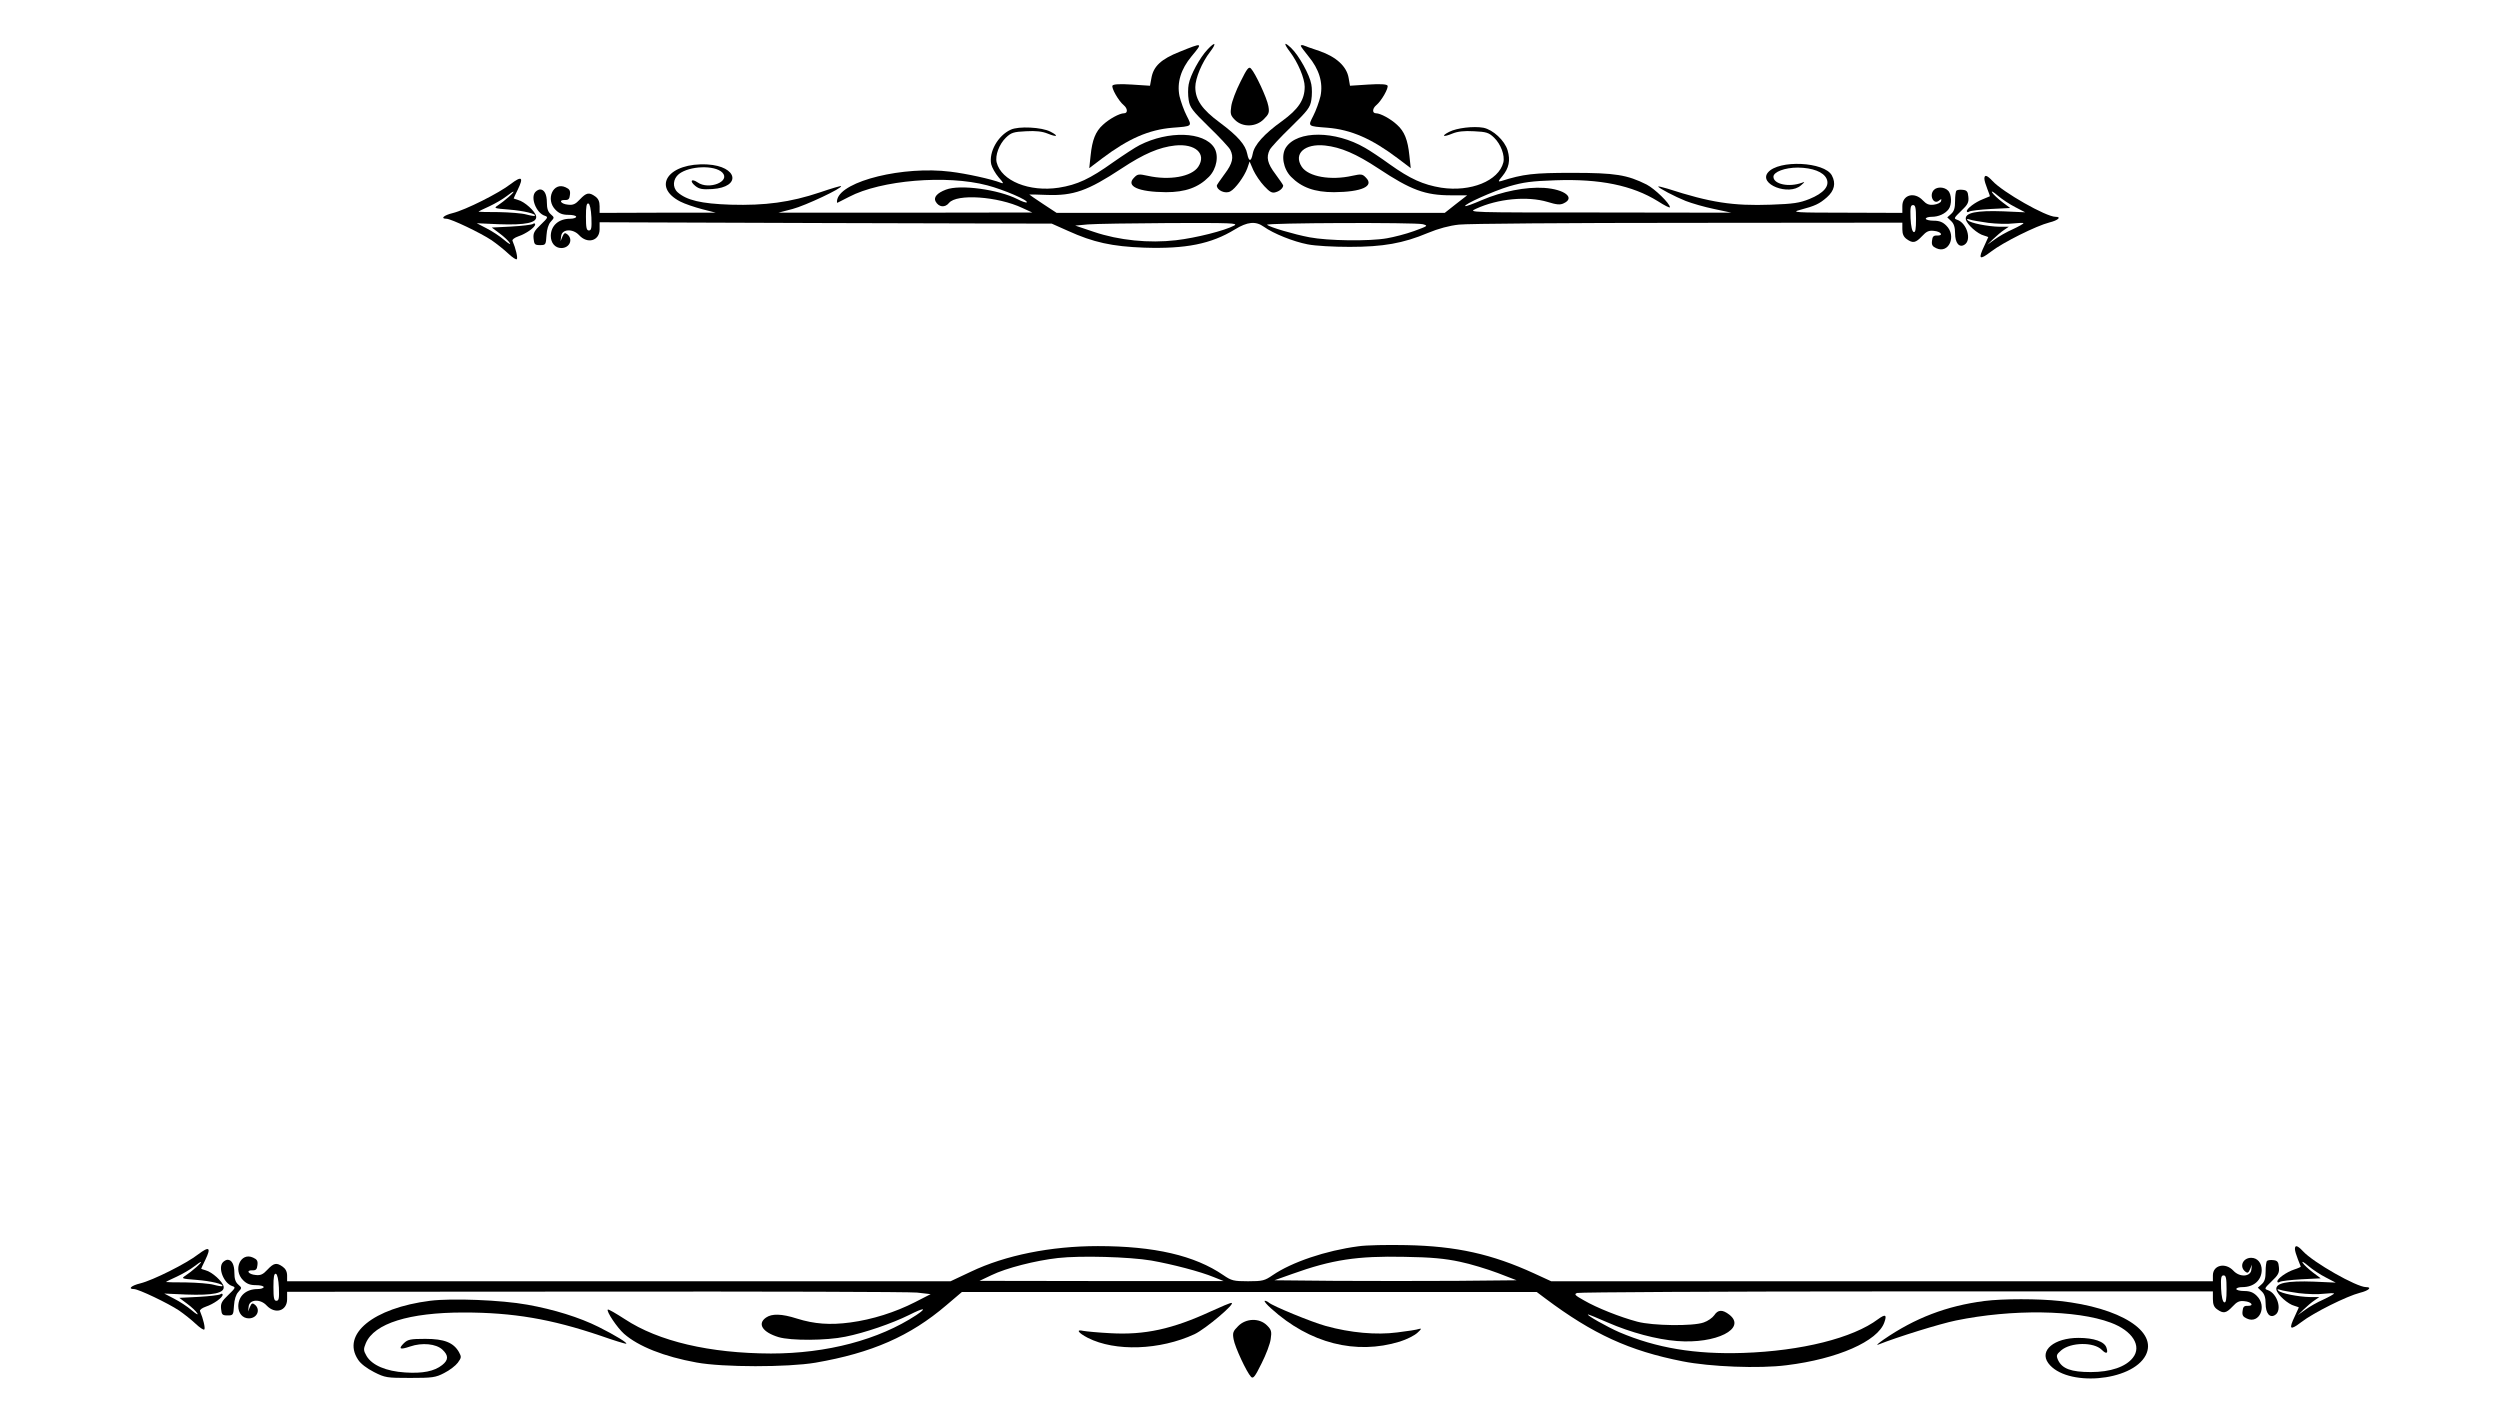
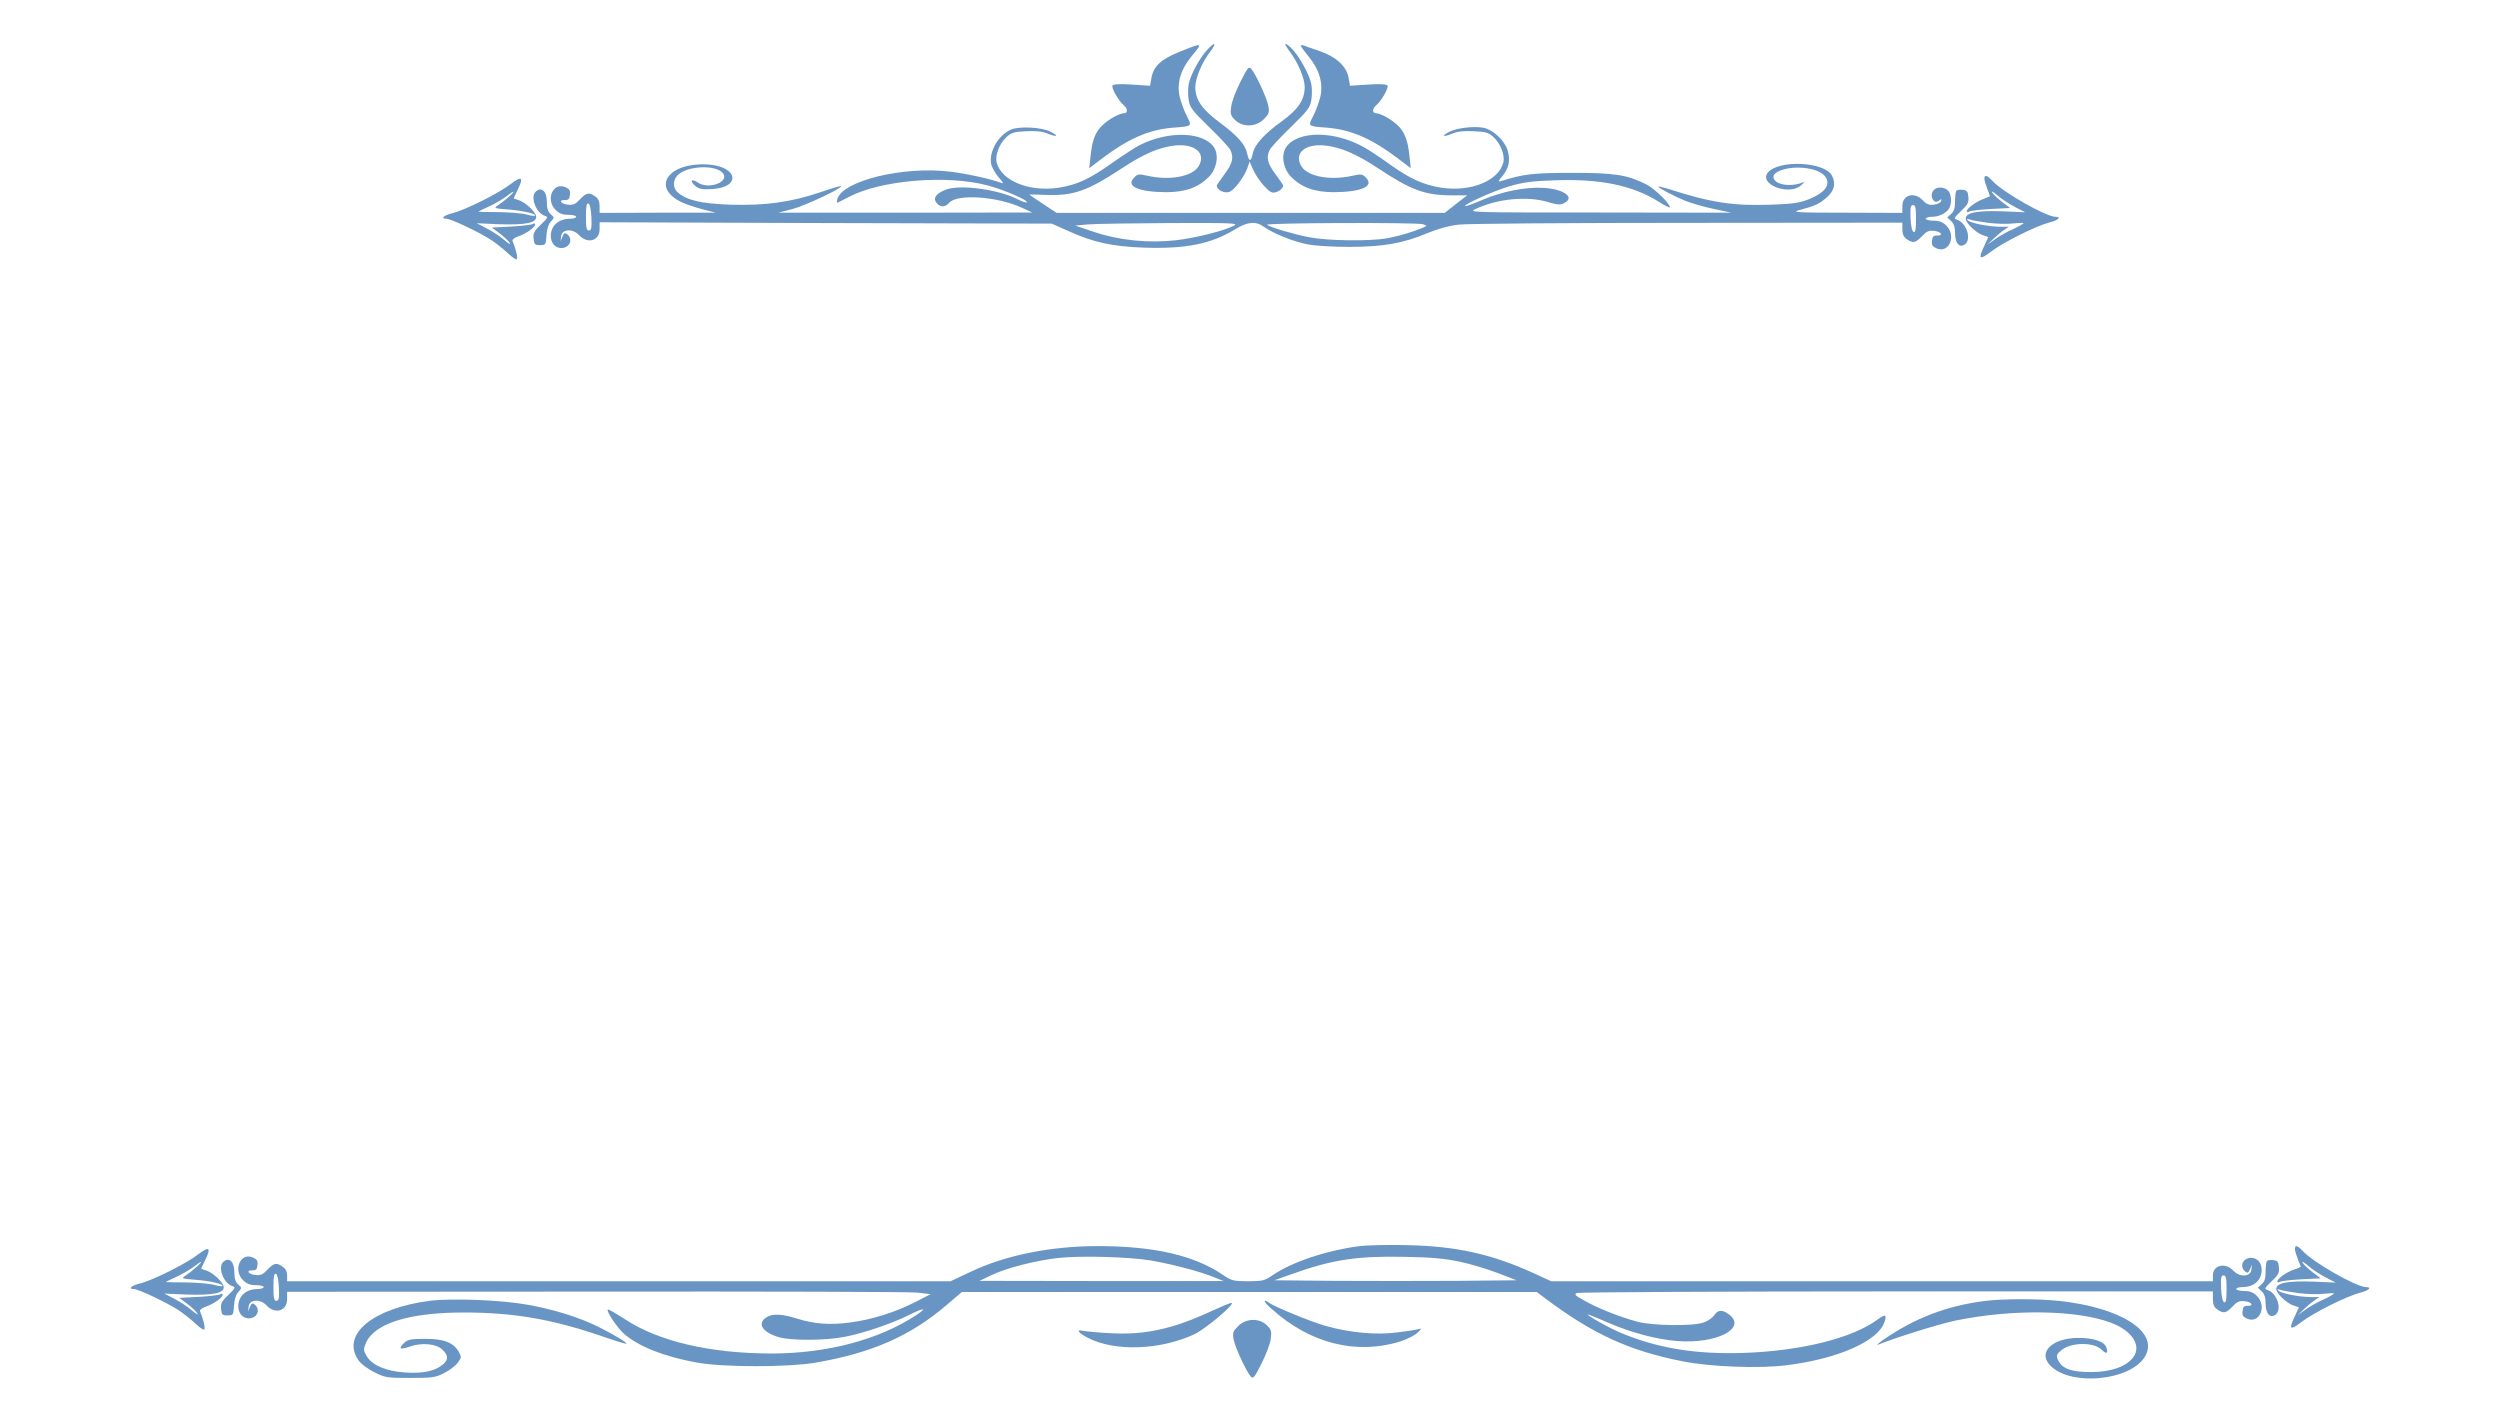
<svg xmlns="http://www.w3.org/2000/svg" version="1.0" width="1280pt" height="720pt" viewBox="0 0 1280 720" preserveAspectRatio="xMidYMid meet">
-   <g transform="translate(0,720) scale(0.1,-0.1)" fill="#000000" stroke="none">
+   <g transform="translate(0,720) scale(0.1,-0.1)" fill="#6995c5" stroke="none">
    <path d="M6183 6947 c-40 -42 -89 -132 -97 -179 -4 -20 -4 -56 0 -80 6 -38 18 -54 104 -138 54 -52 103 -105 109 -117 19 -38 12 -70 -29 -124 -22 -30 -40 -56 -40 -59 1 -25 44 -44 69 -30 26 13 72 77 87 118 l12 35 19 -44 c11 -24 36 -61 56 -82 29 -31 40 -37 59 -31 21 6 37 21 38 34 0 3 -18 29 -40 59 -41 54 -48 86 -29 124 6 12 55 65 109 117 86 84 98 100 104 138 4 24 4 60 0 80 -8 48 -64 149 -103 186 -38 36 -40 25 -6 -20 40 -53 75 -135 75 -178 0 -67 -32 -115 -116 -176 -92 -66 -142 -122 -150 -167 -8 -42 -20 -42 -28 -1 -9 47 -50 93 -140 160 -91 67 -126 117 -126 182 0 45 34 127 76 181 35 46 26 54 -13 12z" />
    <path d="M6040 6935 c-96 -38 -135 -75 -145 -136 l-7 -38 -92 6 c-63 4 -95 2 -100 -5 -7 -12 31 -79 58 -101 20 -17 21 -41 1 -41 -23 0 -76 -29 -108 -59 -38 -34 -55 -78 -63 -157 l-7 -65 66 50 c134 101 239 147 360 157 103 8 101 6 73 61 -14 27 -30 72 -37 101 -14 69 7 138 62 204 59 71 58 71 -61 23z" />
    <path d="M6660 6965 c0 -3 18 -27 39 -53 55 -66 76 -135 62 -204 -7 -29 -23 -74 -37 -101 -28 -55 -30 -53 73 -61 121 -10 226 -56 360 -157 l66 -50 -7 65 c-8 79 -25 123 -63 157 -32 30 -85 59 -108 59 -20 0 -19 24 1 41 27 22 65 89 58 101 -5 7 -37 9 -100 5 l-92 -6 -7 40 c-10 59 -63 108 -150 138 -39 13 -76 26 -82 29 -7 2 -13 1 -13 -3z" />
    <path d="M6351 6781 c-23 -45 -44 -101 -47 -125 -6 -39 -3 -48 19 -70 39 -39 108 -37 148 4 26 26 29 34 23 67 -7 41 -67 169 -89 192 -11 12 -20 1 -54 -68z" />
    <path d="M5175 6536 c-66 -30 -113 -115 -100 -177 4 -17 21 -47 38 -67 25 -28 28 -34 12 -28 -49 19 -176 47 -259 57 -241 30 -554 -47 -579 -141 -3 -12 -2 -20 1 -18 4 2 30 15 59 30 163 86 501 114 708 59 84 -22 212 -77 202 -87 -3 -3 -24 4 -47 16 -98 50 -295 77 -367 49 -45 -17 -64 -39 -53 -60 16 -30 48 -34 69 -8 39 48 249 34 376 -26 l50 -23 -650 -1 -650 0 73 19 c65 17 258 108 248 117 -2 2 -50 -12 -108 -32 -152 -51 -281 -68 -457 -63 -152 5 -226 23 -272 64 -27 25 -24 68 7 93 54 42 182 47 222 8 45 -46 -69 -91 -126 -51 -32 22 -43 7 -12 -18 20 -16 36 -19 87 -16 151 10 130 117 -25 126 -197 11 -288 -113 -139 -190 23 -12 74 -29 112 -39 l70 -18 -297 0 -298 -1 0 34 c0 25 -7 39 -22 50 -32 23 -46 20 -79 -15 -22 -24 -35 -30 -60 -27 -37 3 -52 25 -17 24 18 -1 24 5 26 26 3 22 -2 30 -22 39 -64 30 -105 -63 -51 -116 18 -18 35 -25 65 -25 22 0 40 -4 40 -10 0 -5 -14 -10 -31 -10 -59 0 -98 -35 -99 -87 0 -37 22 -63 54 -63 42 0 62 44 31 70 -12 10 -17 8 -25 -11 l-10 -24 3 25 c3 38 60 41 92 6 43 -47 105 -29 105 30 l0 36 1158 -4 1157 -3 83 -37 c130 -59 226 -80 390 -86 213 -7 343 19 464 93 65 40 107 44 149 14 49 -35 151 -76 224 -90 39 -8 133 -13 215 -13 171 0 274 18 400 71 55 23 112 38 160 43 41 5 569 9 1173 9 l1097 1 0 -34 c0 -25 7 -39 22 -50 32 -23 46 -20 79 15 22 24 35 30 60 27 37 -3 52 -25 17 -24 -18 1 -24 -5 -26 -26 -3 -22 2 -30 22 -39 64 -30 105 63 51 116 -18 18 -35 25 -65 25 -22 0 -40 5 -40 10 0 6 14 10 31 10 34 0 68 15 86 39 17 23 16 77 -3 95 -18 19 -55 21 -72 4 -27 -27 -2 -79 26 -55 12 10 14 9 10 -3 -2 -8 -19 -16 -37 -18 -25 -3 -38 3 -56 22 -43 46 -105 29 -105 -29 l0 -35 -287 1 c-261 0 -283 2 -238 14 79 21 100 31 139 65 38 34 47 71 25 112 -38 70 -272 81 -327 15 -50 -60 107 -121 169 -66 21 18 21 20 4 13 -66 -24 -145 -7 -145 31 0 25 59 47 125 47 75 -1 131 -22 147 -57 17 -37 -14 -74 -88 -104 -50 -20 -81 -25 -197 -29 -194 -7 -310 11 -529 82 -27 8 -48 13 -48 11 0 -7 86 -52 141 -74 31 -12 96 -31 145 -41 l89 -19 -675 1 c-673 0 -675 0 -633 19 112 52 263 66 367 35 45 -14 64 -16 82 -7 61 28 5 72 -100 79 -93 6 -216 -18 -320 -63 -44 -19 -82 -33 -84 -30 -9 8 142 76 225 101 72 21 115 27 238 31 227 8 392 -26 523 -107 34 -22 62 -36 62 -31 0 19 -77 94 -119 116 -100 50 -160 60 -381 60 -199 0 -250 -6 -364 -42 -17 -5 -16 -1 6 25 34 41 42 81 27 132 -15 51 -75 106 -124 116 -51 9 -136 -1 -175 -21 -43 -22 -32 -29 16 -9 27 11 60 15 111 12 64 -3 76 -7 103 -33 34 -33 56 -91 47 -127 -24 -94 -167 -152 -318 -129 -92 15 -159 45 -264 120 -44 32 -101 70 -126 84 -153 89 -347 90 -405 2 -26 -40 -14 -109 26 -150 54 -55 121 -79 220 -79 143 1 208 31 163 75 -17 18 -24 19 -69 9 -111 -25 -225 -5 -259 46 -44 67 15 120 119 109 81 -9 159 -42 274 -118 166 -110 239 -137 371 -137 l83 0 -58 -45 -57 -45 -994 0 -993 0 -70 46 c-39 26 -70 47 -70 48 0 1 40 0 89 -2 137 -5 210 21 383 135 115 76 193 109 274 118 104 11 163 -42 119 -109 -34 -51 -148 -71 -259 -46 -45 10 -52 9 -69 -9 -45 -44 20 -74 163 -75 99 0 166 24 220 79 40 41 52 110 26 150 -53 81 -233 87 -381 12 -22 -11 -83 -51 -136 -88 -119 -85 -183 -115 -278 -130 -151 -23 -294 35 -318 129 -9 36 13 94 47 127 27 26 39 30 103 33 51 3 84 -1 111 -12 49 -20 59 -13 14 10 -44 23 -163 29 -203 10z m-2147 -449 c2 -55 0 -67 -13 -67 -12 0 -15 14 -15 71 0 52 3 70 13 67 7 -3 13 -29 15 -71z m6782 -8 c0 -52 -3 -70 -12 -67 -8 3 -14 29 -16 71 -2 55 0 67 13 67 12 0 15 -14 15 -71z m-3491 -34 c-49 -26 -195 -63 -298 -75 -138 -16 -291 -1 -421 43 l-95 32 65 6 c36 3 225 6 420 7 313 1 352 0 329 -13z m966 7 c28 -8 26 -9 -45 -35 -41 -15 -104 -31 -139 -37 -91 -16 -302 -13 -396 5 -80 15 -204 52 -218 64 -11 10 762 13 798 3z" />
    <path d="M2615 6258 c-60 -47 -232 -133 -297 -149 -46 -11 -65 -29 -32 -29 23 0 174 -72 231 -110 26 -18 65 -49 85 -68 21 -20 41 -33 44 -29 6 6 -5 54 -22 94 -3 6 10 16 30 23 39 13 86 46 86 61 0 6 -6 7 -12 2 -7 -4 -57 -10 -111 -13 l-99 -5 40 -30 c22 -16 46 -39 52 -49 7 -11 -6 -4 -28 15 -22 19 -63 46 -91 60 l-50 26 112 -5 c138 -5 198 7 192 41 -5 26 -60 75 -92 83 -13 4 -23 7 -23 8 0 1 9 21 21 45 31 64 21 72 -36 29z m-10 -66 c-17 -15 -41 -34 -55 -43 -23 -15 -21 -16 56 -22 75 -6 142 -22 132 -32 -2 -2 -22 1 -44 7 -21 6 -85 11 -141 12 -57 0 -103 1 -103 2 0 2 25 14 56 28 30 14 69 37 87 51 42 33 50 31 12 -3z" />
    <path d="M10160 6285 c0 -9 7 -32 15 -52 8 -20 14 -37 13 -38 -2 -1 -18 -7 -36 -15 -39 -15 -82 -48 -82 -61 0 -6 6 -7 13 -2 6 4 56 10 110 13 l99 5 -40 30 c-22 17 -46 39 -52 49 -7 11 6 4 28 -15 22 -19 63 -46 91 -60 l50 -26 -112 5 c-138 5 -198 -7 -192 -41 5 -26 60 -75 93 -83 12 -4 22 -7 22 -8 0 -1 -9 -21 -20 -44 -33 -69 -26 -76 33 -31 62 48 233 133 300 150 45 11 64 29 31 29 -48 0 -270 126 -323 184 -28 30 -41 33 -41 11z m20 -226 c41 -5 99 -7 128 -3 28 3 52 4 52 1 0 -3 -25 -17 -55 -31 -30 -13 -72 -37 -92 -52 l-38 -27 30 29 c17 16 41 37 55 46 l25 17 -46 0 c-62 1 -151 19 -164 33 -7 8 -5 9 10 4 10 -4 53 -11 95 -17z" />
    <path d="M2742 6218 c-28 -28 3 -109 48 -123 18 -6 15 -10 -21 -45 -34 -32 -40 -44 -37 -72 3 -29 6 -33 33 -33 29 0 30 2 33 50 2 32 10 57 22 70 19 21 19 21 0 38 -14 12 -20 29 -20 60 0 42 -13 67 -35 67 -6 0 -16 -5 -23 -12z" />
    <path d="M10017 6224 c-4 -4 -7 -28 -7 -54 0 -34 -5 -52 -20 -65 l-20 -18 20 -19 c14 -13 20 -32 20 -62 0 -50 21 -76 48 -59 39 24 12 112 -38 128 -18 6 -15 10 21 45 34 32 40 44 37 72 -2 27 -8 34 -28 36 -14 2 -29 0 -33 -4z" />
    <path d="M6955 819 c-167 -22 -341 -81 -439 -148 -41 -28 -51 -31 -126 -31 -74 0 -85 3 -126 31 -147 101 -354 149 -643 149 -241 0 -474 -47 -650 -131 l-104 -49 -1698 0 -1699 0 0 29 c0 20 -8 35 -22 45 -32 23 -46 20 -79 -15 -22 -24 -35 -30 -60 -27 -37 3 -52 25 -17 24 18 -1 24 5 26 26 3 22 -2 30 -22 39 -64 30 -105 -63 -51 -116 18 -18 35 -25 65 -25 22 0 40 -4 40 -10 0 -5 -14 -10 -31 -10 -59 0 -98 -35 -99 -87 0 -37 22 -63 54 -63 42 0 62 44 31 70 -12 10 -17 8 -25 -11 l-10 -24 3 25 c3 38 60 41 92 6 44 -47 105 -28 105 32 l0 38 1578 1 c867 1 1609 -1 1647 -5 l70 -8 -80 -41 c-102 -52 -219 -89 -331 -104 -104 -14 -185 -8 -274 20 -78 25 -128 26 -158 5 -46 -32 -18 -75 64 -100 63 -19 245 -18 342 2 100 20 239 68 326 111 77 39 96 39 38 0 -193 -127 -458 -197 -745 -197 -313 1 -575 62 -748 176 -45 29 -84 52 -87 49 -9 -8 48 -93 83 -124 74 -65 206 -117 371 -147 135 -25 466 -25 609 -1 289 50 485 136 670 294 l80 68 1472 0 1471 0 44 -33 c243 -182 429 -268 703 -322 140 -28 393 -38 532 -20 261 32 468 123 501 220 14 39 5 43 -32 16 -129 -97 -393 -163 -691 -173 -246 -8 -444 25 -634 106 -60 26 -174 90 -160 91 3 0 48 -18 100 -41 119 -52 252 -87 355 -95 201 -16 359 64 268 135 -35 27 -58 26 -77 -3 -9 -13 -33 -30 -54 -37 -55 -20 -262 -17 -340 4 -87 23 -208 71 -273 109 -47 26 -52 32 -35 38 11 4 748 8 1638 8 l1617 0 0 -39 c0 -28 6 -42 22 -53 32 -23 46 -20 79 15 22 24 35 30 60 27 37 -3 52 -25 17 -24 -18 1 -24 -5 -26 -26 -3 -22 2 -30 22 -39 64 -30 105 63 51 116 -18 18 -35 25 -65 25 -22 0 -40 5 -40 10 0 6 14 10 31 10 59 0 98 35 99 87 0 37 -22 63 -54 63 -42 0 -62 -44 -31 -70 12 -10 17 -8 25 11 l10 24 -3 -25 c-3 -38 -60 -41 -92 -6 -41 44 -105 29 -105 -24 l0 -30 -1694 0 -1694 0 -87 40 c-216 99 -398 140 -655 145 -96 2 -206 0 -245 -6z m-1060 -73 c107 -19 250 -56 320 -85 l50 -20 -625 0 -625 1 61 29 c76 37 226 75 341 88 116 13 365 6 478 -13z m1579 -6 c54 -11 142 -38 195 -58 l96 -37 -307 -3 c-169 -1 -448 -1 -620 0 l-313 3 90 32 c206 74 335 93 575 88 139 -2 209 -9 284 -25z m-6046 -133 c2 -55 0 -67 -13 -67 -12 0 -15 14 -15 71 0 52 3 70 13 67 7 -3 13 -29 15 -71z m9972 -8 c0 -52 -3 -70 -12 -67 -8 3 -14 29 -16 71 -2 55 0 67 13 67 12 0 15 -14 15 -71z" />
    <path d="M1015 778 c-60 -47 -232 -133 -297 -149 -46 -11 -65 -29 -32 -29 23 0 174 -72 231 -110 26 -18 65 -49 85 -68 21 -20 41 -33 44 -29 6 6 -5 54 -22 94 -3 6 10 16 30 23 39 13 86 46 86 61 0 6 -6 7 -12 2 -7 -4 -57 -10 -111 -13 l-99 -5 40 -30 c22 -16 46 -39 52 -49 7 -11 -6 -4 -28 15 -22 19 -63 46 -91 60 l-50 26 112 -5 c138 -5 198 7 192 41 -5 26 -60 75 -92 83 -13 4 -23 7 -23 8 0 1 9 21 21 45 31 64 21 72 -36 29z m-10 -66 c-17 -15 -41 -34 -55 -43 -23 -15 -21 -16 56 -22 75 -6 142 -22 132 -32 -2 -2 -22 1 -44 7 -21 6 -85 11 -141 12 -57 0 -103 1 -103 2 0 2 25 14 56 28 30 14 69 37 87 51 42 33 50 31 12 -3z" />
    <path d="M11750 805 c0 -9 7 -32 15 -52 8 -19 15 -37 15 -38 0 -2 -15 -9 -34 -15 -39 -13 -86 -46 -86 -61 0 -6 6 -7 13 -2 6 4 56 10 110 13 l99 5 -40 30 c-22 17 -46 39 -52 49 -7 11 6 4 28 -15 22 -19 63 -46 91 -60 l50 -26 -112 5 c-138 5 -198 -7 -192 -41 5 -26 60 -75 93 -83 12 -4 22 -7 22 -8 0 -1 -9 -21 -20 -44 -33 -69 -26 -76 33 -31 62 48 233 133 300 150 45 11 64 29 31 29 -48 0 -270 126 -323 184 -28 30 -41 33 -41 11z m20 -226 c41 -5 99 -7 128 -3 28 3 52 4 52 1 0 -3 -25 -17 -55 -31 -30 -13 -72 -37 -92 -52 l-38 -27 30 29 c17 16 41 37 55 46 l25 17 -46 0 c-62 1 -151 19 -164 33 -7 8 -5 9 10 4 10 -4 53 -11 95 -17z" />
    <path d="M1142 738 c-28 -28 3 -109 48 -123 18 -6 15 -10 -21 -45 -34 -32 -40 -44 -37 -72 3 -29 6 -33 33 -33 29 0 30 2 33 50 2 32 10 57 22 70 19 21 19 21 0 38 -14 12 -20 29 -20 60 0 42 -13 67 -35 67 -6 0 -16 -5 -23 -12z" />
    <path d="M11607 744 c-4 -4 -7 -28 -7 -54 0 -34 -5 -52 -20 -65 l-20 -18 20 -19 c14 -13 20 -32 20 -62 0 -50 21 -76 48 -59 39 24 12 112 -38 128 -18 6 -15 10 21 45 34 32 40 44 37 72 -2 27 -8 34 -28 36 -14 2 -29 0 -33 -4z" />
    <path d="M2202 540 c-291 -37 -455 -171 -369 -301 13 -21 45 -45 82 -64 57 -29 66 -30 185 -30 113 0 130 2 174 25 28 14 59 38 70 53 19 26 19 30 6 54 -28 49 -75 68 -172 68 -77 0 -90 -3 -110 -22 -30 -30 -21 -35 32 -17 61 21 133 14 165 -16 32 -30 32 -53 -1 -79 -40 -32 -100 -44 -190 -38 -97 6 -169 37 -197 84 -16 28 -17 35 -4 66 43 101 221 157 501 157 253 0 447 -33 701 -119 65 -23 124 -41 130 -41 15 1 -58 45 -140 86 -98 49 -230 90 -365 114 -132 24 -387 34 -498 20z" />
    <path d="M10161 539 c-194 -25 -356 -87 -516 -197 -27 -19 -41 -31 -30 -27 103 41 317 107 399 124 287 59 617 55 793 -11 111 -41 161 -120 113 -180 -36 -46 -114 -73 -215 -73 -101 0 -147 17 -168 62 -10 23 -8 28 16 49 49 42 167 44 208 3 24 -24 34 -19 24 11 -10 31 -64 50 -143 50 -124 0 -202 -64 -155 -129 90 -123 428 -96 499 40 63 122 -129 244 -440 278 -109 12 -291 12 -385 0z" />
    <path d="M6510 499 c196 -177 432 -237 657 -168 35 11 75 31 90 45 21 19 23 24 9 20 -10 -4 -61 -12 -112 -18 -107 -14 -240 -2 -366 33 -73 20 -274 103 -292 120 -6 5 -15 9 -20 9 -6 -1 9 -19 34 -41z" />
    <path d="M6200 486 c-197 -91 -339 -122 -515 -112 -60 3 -123 9 -139 12 -39 9 -26 -10 24 -36 140 -71 369 -63 546 19 57 27 214 160 189 160 -5 1 -53 -19 -105 -43z" />
    <path d="M6339 410 c-26 -26 -29 -34 -23 -67 7 -41 67 -169 89 -192 11 -12 20 -1 54 68 23 45 44 101 47 125 6 39 3 48 -19 70 -39 39 -108 37 -148 -4z" />
  </g>
</svg>
